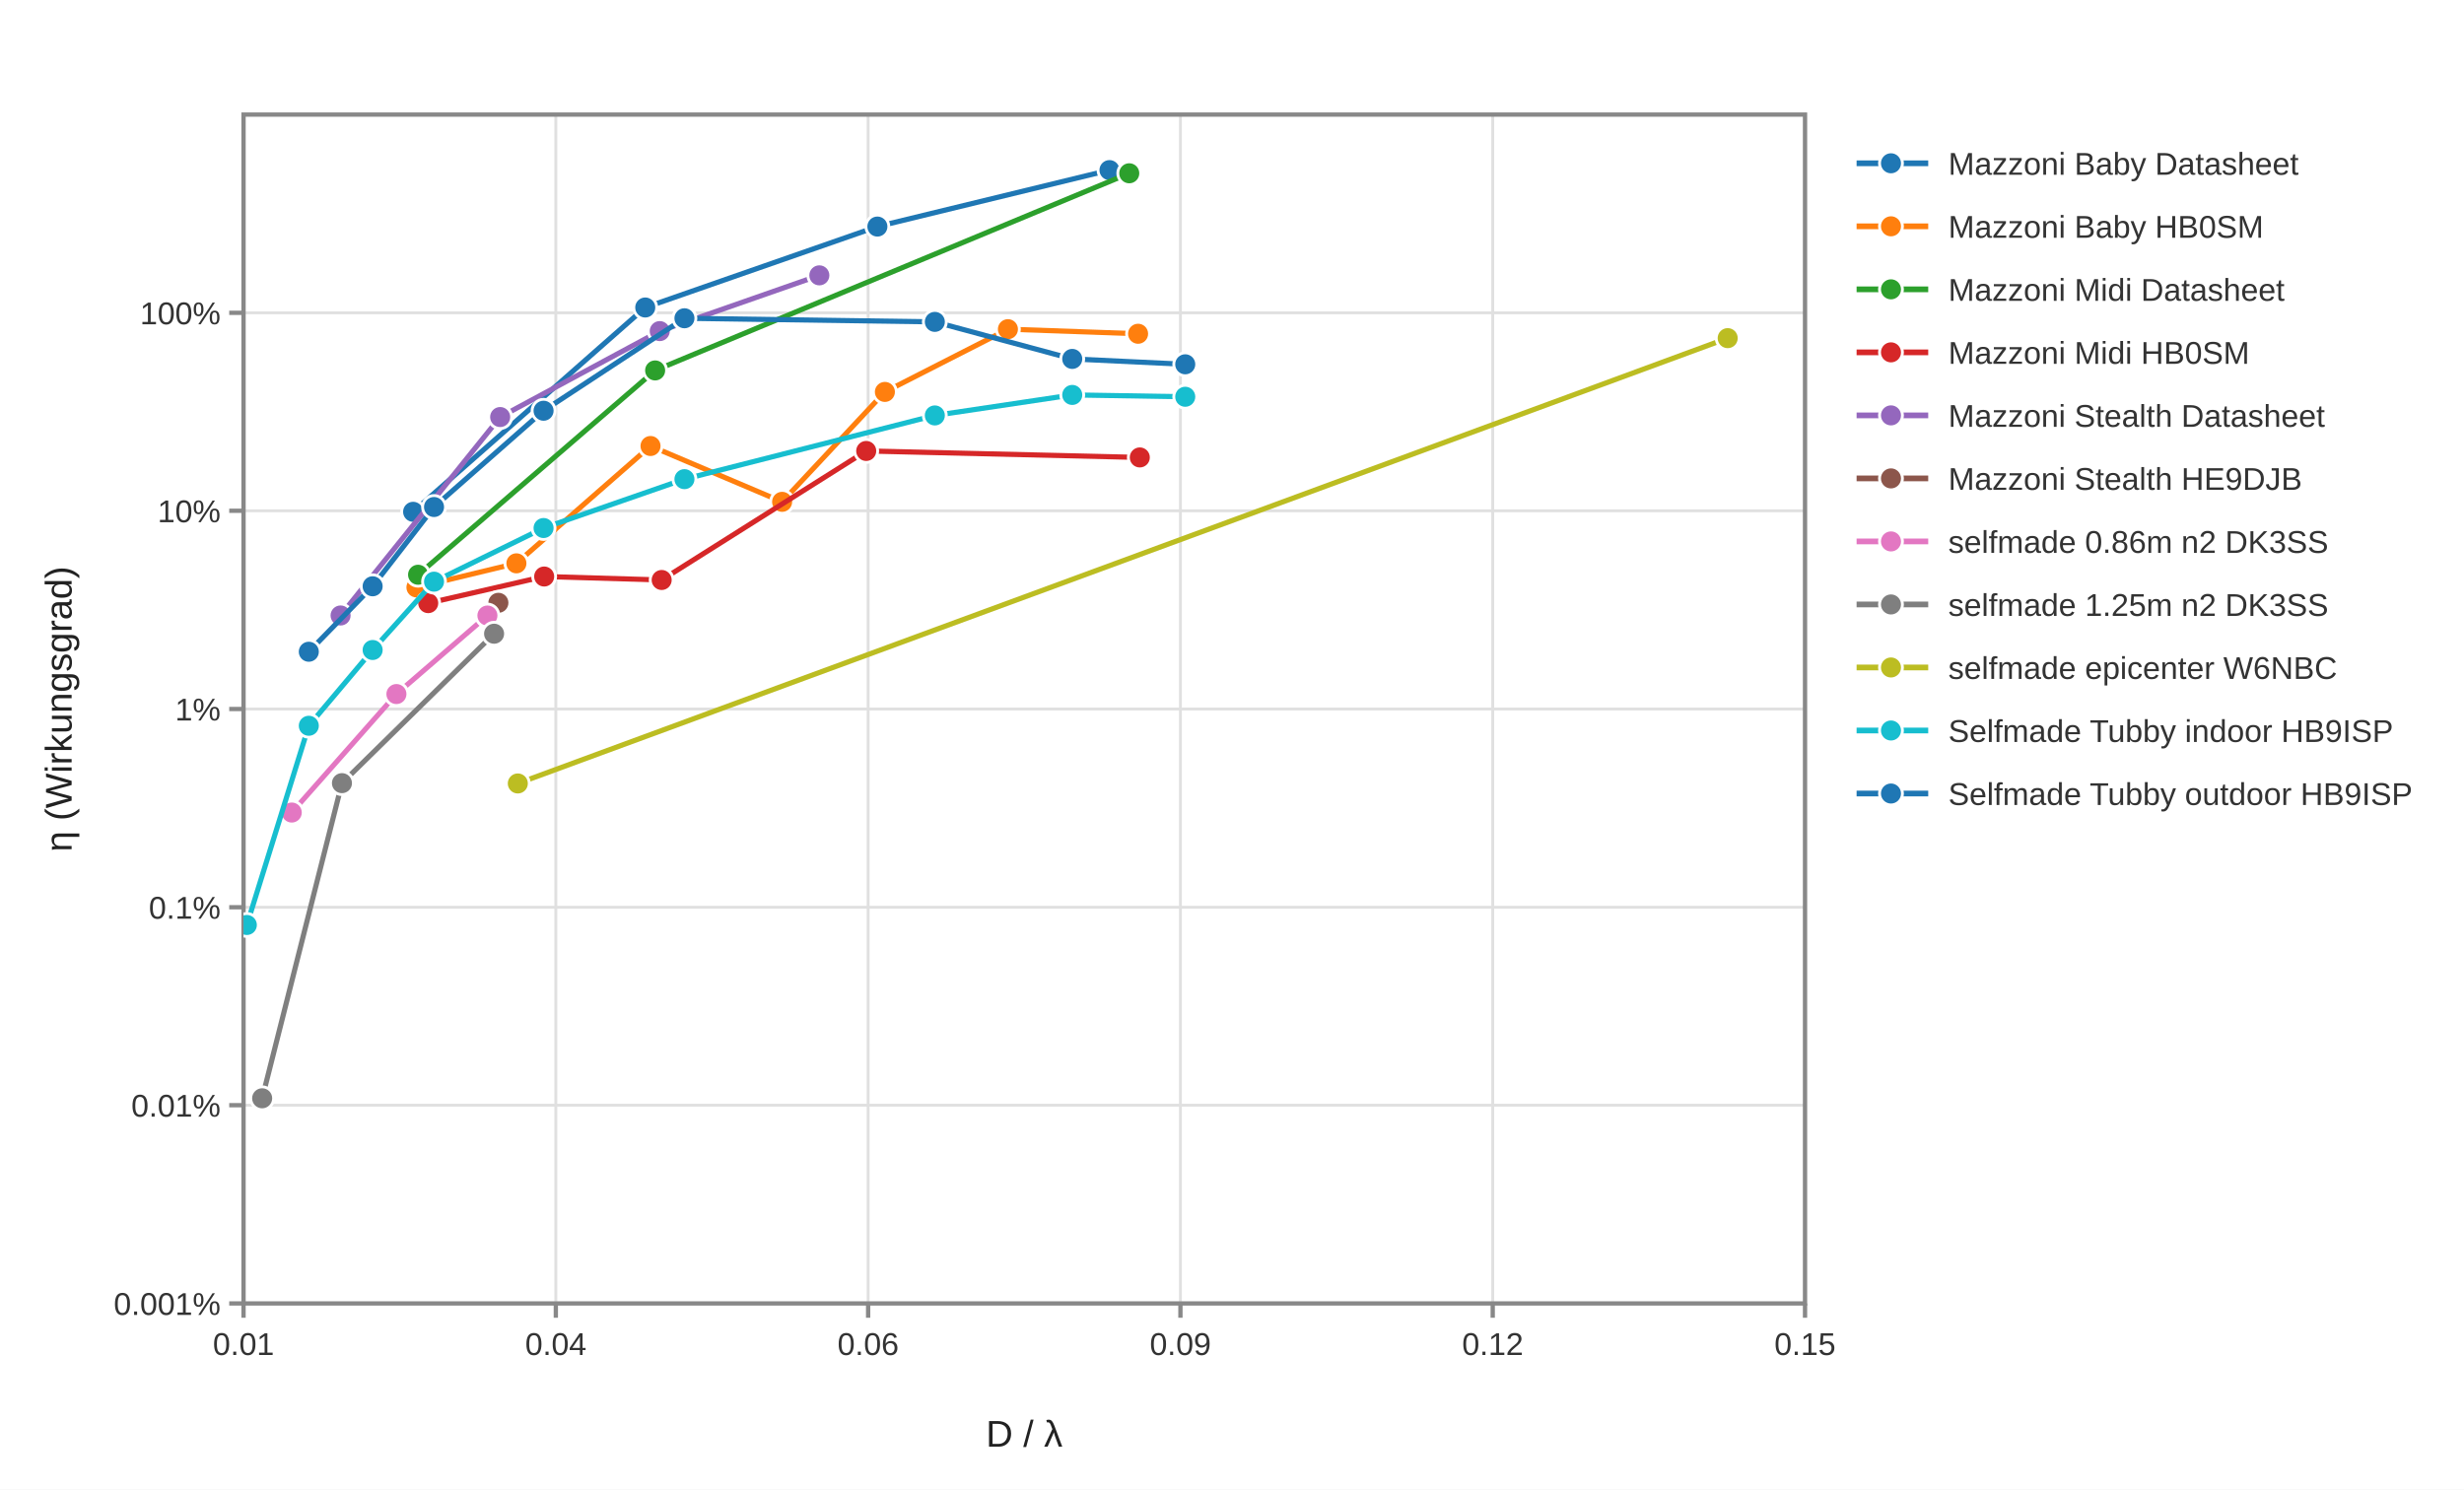
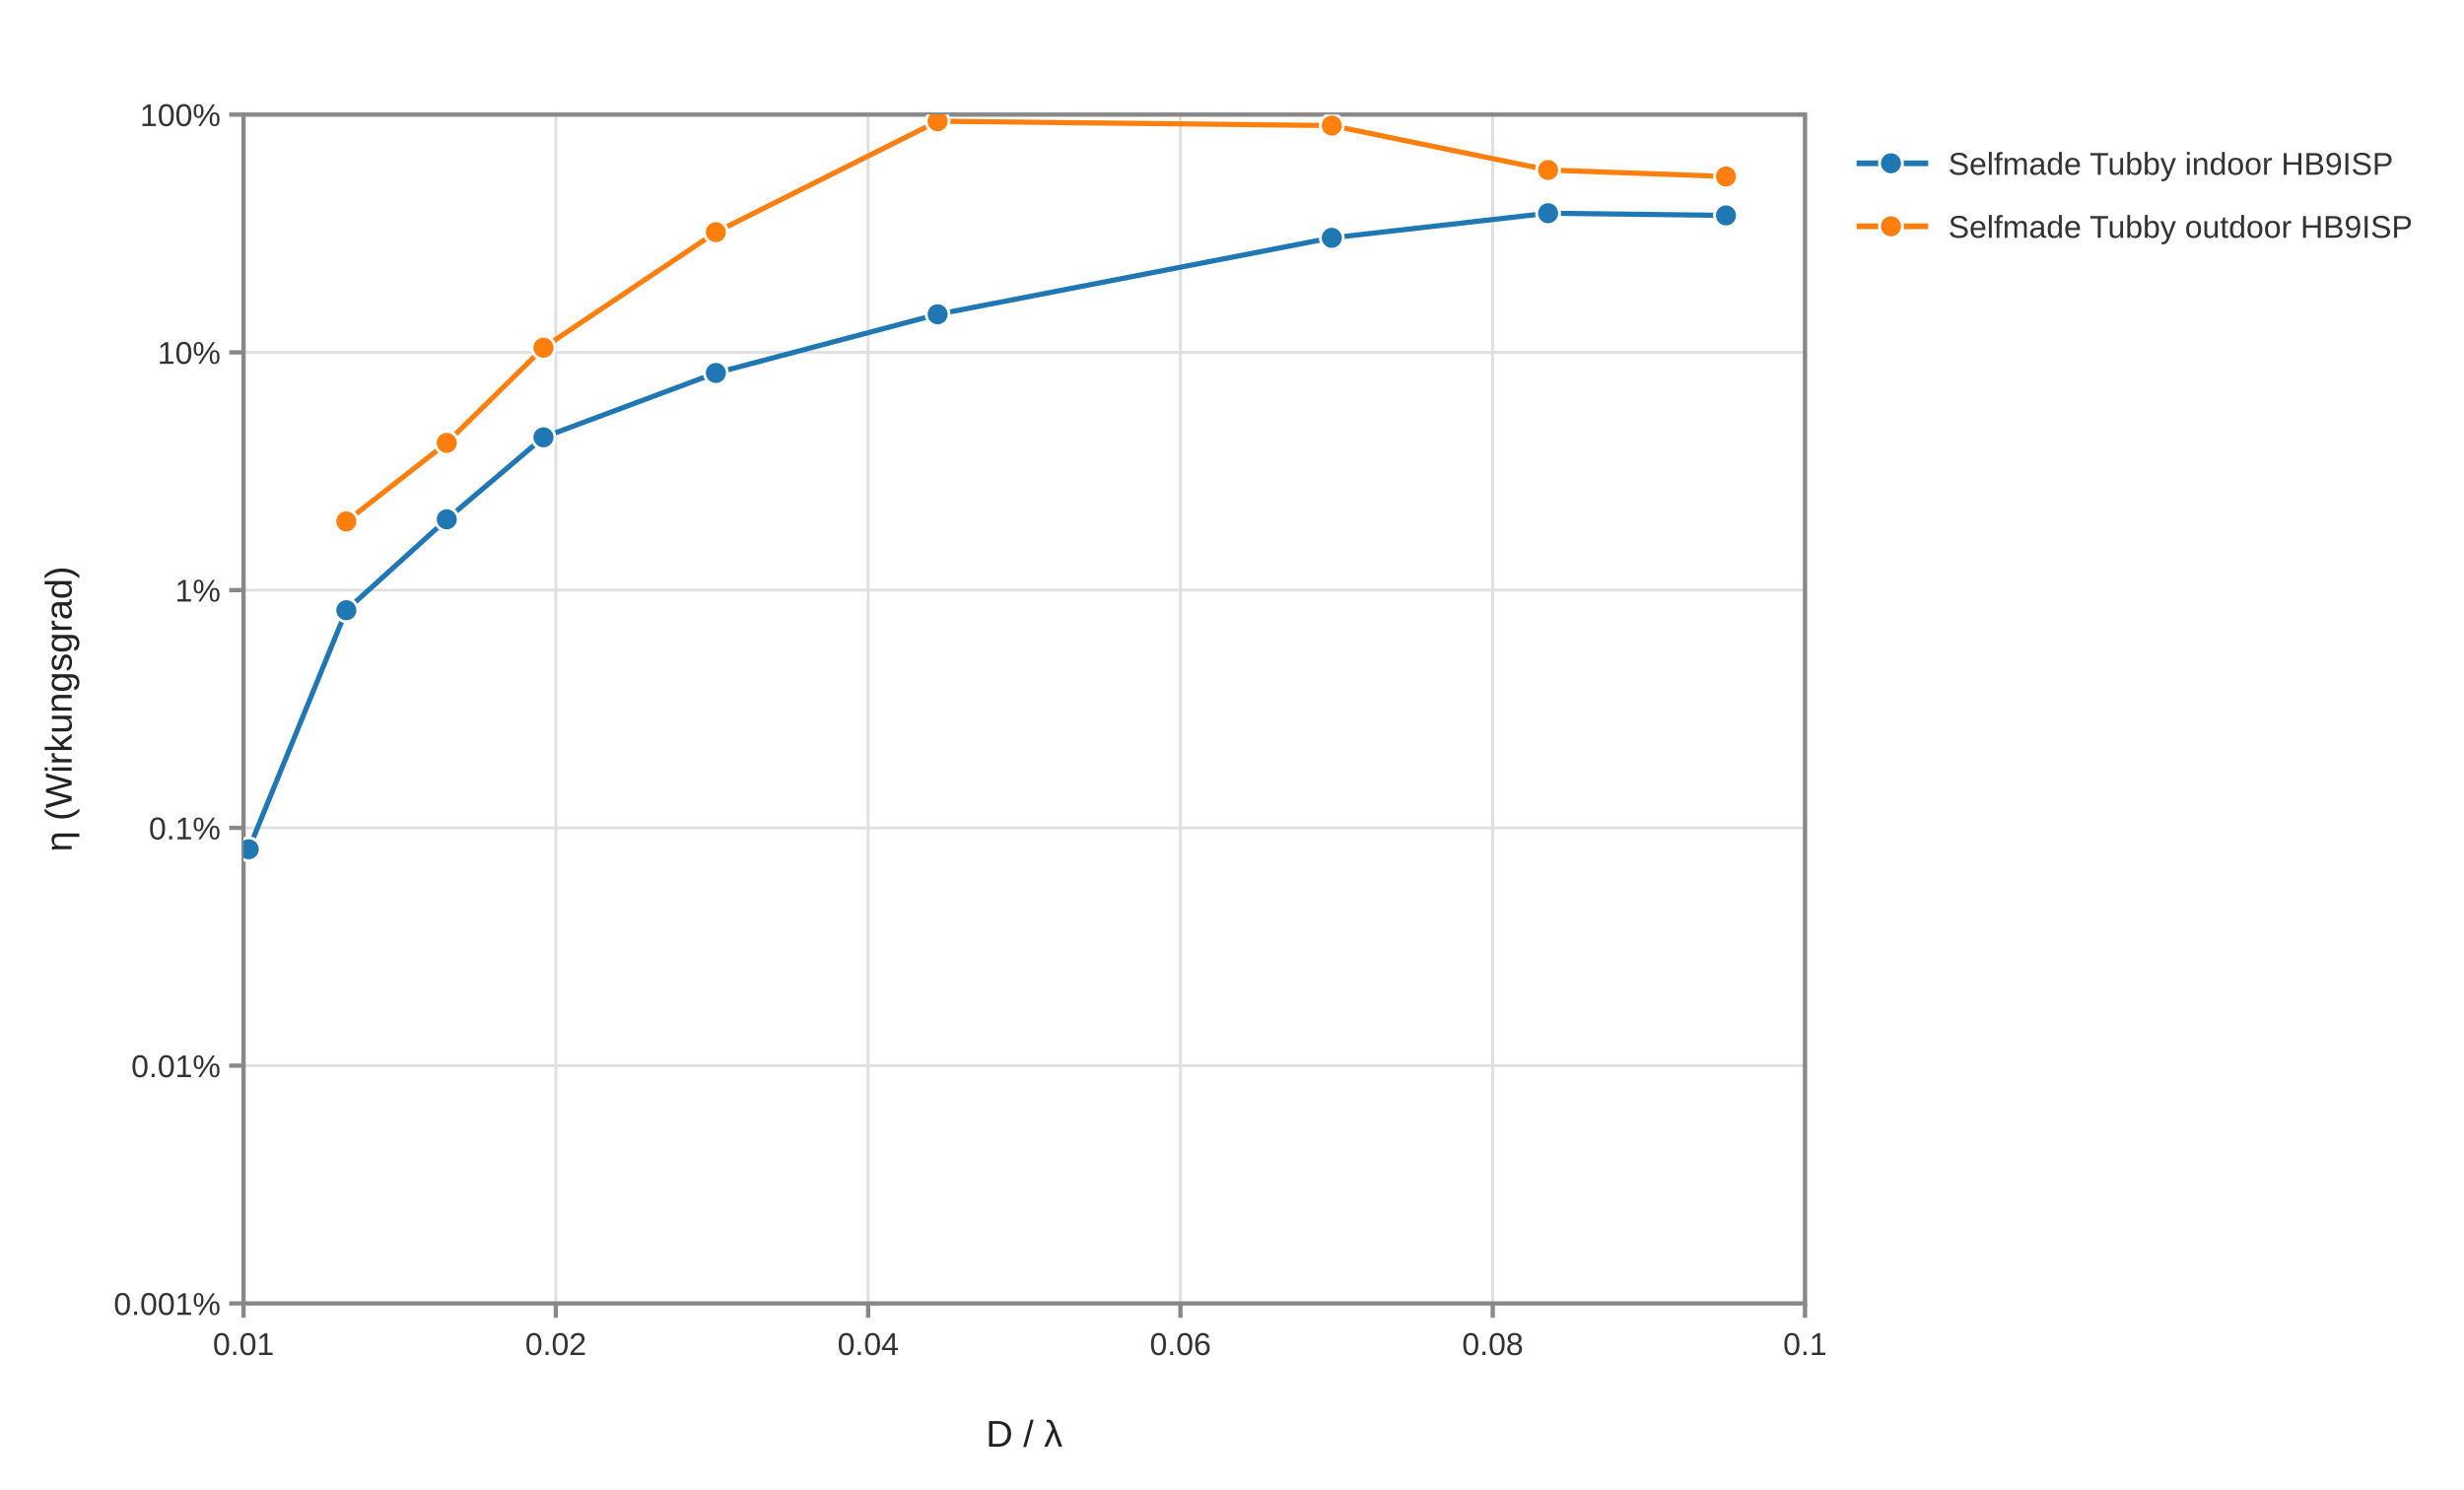
<svg xmlns="http://www.w3.org/2000/svg" width="860" height="520" viewBox="0 0 860 520">
  <rect width="860" height="520" fill="white" />
  <clipPath id="plotarea">
    <rect x="85" y="40" width="545" height="415" />
  </clipPath>
  <line x1="85.0" y1="40" x2="85.0" y2="455" stroke="#e0e0e0" stroke-width="1" />
  <line x1="194.0" y1="40" x2="194.0" y2="455" stroke="#e0e0e0" stroke-width="1" />
  <line x1="303.0" y1="40" x2="303.0" y2="455" stroke="#e0e0e0" stroke-width="1" />
  <line x1="412.0" y1="40" x2="412.0" y2="455" stroke="#e0e0e0" stroke-width="1" />
  <line x1="521.0" y1="40" x2="521.0" y2="455" stroke="#e0e0e0" stroke-width="1" />
  <line x1="630.0" y1="40" x2="630.0" y2="455" stroke="#e0e0e0" stroke-width="1" />
  <line x1="85" y1="455.0" x2="630" y2="455.0" stroke="#e0e0e0" stroke-width="1" />
-   <line x1="85" y1="385.8" x2="630" y2="385.8" stroke="#e0e0e0" stroke-width="1" />
-   <line x1="85" y1="316.7" x2="630" y2="316.7" stroke="#e0e0e0" stroke-width="1" />
-   <line x1="85" y1="247.5" x2="630" y2="247.5" stroke="#e0e0e0" stroke-width="1" />
-   <line x1="85" y1="178.3" x2="630" y2="178.3" stroke="#e0e0e0" stroke-width="1" />
-   <line x1="85" y1="109.2" x2="630" y2="109.2" stroke="#e0e0e0" stroke-width="1" />
+   <line x1="85" y1="372.0" x2="630" y2="372.0" stroke="#e0e0e0" stroke-width="1" />
+   <line x1="85" y1="289.0" x2="630" y2="289.0" stroke="#e0e0e0" stroke-width="1" />
+   <line x1="85" y1="206.0" x2="630" y2="206.0" stroke="#e0e0e0" stroke-width="1" />
+   <line x1="85" y1="123.0" x2="630" y2="123.0" stroke="#e0e0e0" stroke-width="1" />
  <line x1="85" y1="40.0" x2="630" y2="40.0" stroke="#e0e0e0" stroke-width="1" />
  <rect x="85" y="40" width="545" height="415" fill="none" stroke="#888" stroke-width="1.5" />
  <line x1="85.0" y1="455" x2="85.0" y2="460" stroke="#888" stroke-width="1.5" />
  <text x="85.0" y="473" text-anchor="middle" font-size="11" font-family="Arial,sans-serif" fill="#333">0.01</text>
  <line x1="194.0" y1="455" x2="194.0" y2="460" stroke="#888" stroke-width="1.5" />
-   <text x="194.0" y="473" text-anchor="middle" font-size="11" font-family="Arial,sans-serif" fill="#333">0.04</text>
+   <text x="194.0" y="473" text-anchor="middle" font-size="11" font-family="Arial,sans-serif" fill="#333">0.02</text>
  <line x1="303.0" y1="455" x2="303.0" y2="460" stroke="#888" stroke-width="1.5" />
-   <text x="303.0" y="473" text-anchor="middle" font-size="11" font-family="Arial,sans-serif" fill="#333">0.06</text>
+   <text x="303.0" y="473" text-anchor="middle" font-size="11" font-family="Arial,sans-serif" fill="#333">0.04</text>
  <line x1="412.0" y1="455" x2="412.0" y2="460" stroke="#888" stroke-width="1.5" />
-   <text x="412.0" y="473" text-anchor="middle" font-size="11" font-family="Arial,sans-serif" fill="#333">0.09</text>
+   <text x="412.0" y="473" text-anchor="middle" font-size="11" font-family="Arial,sans-serif" fill="#333">0.06</text>
  <line x1="521.0" y1="455" x2="521.0" y2="460" stroke="#888" stroke-width="1.5" />
-   <text x="521.0" y="473" text-anchor="middle" font-size="11" font-family="Arial,sans-serif" fill="#333">0.12</text>
+   <text x="521.0" y="473" text-anchor="middle" font-size="11" font-family="Arial,sans-serif" fill="#333">0.08</text>
  <line x1="630.0" y1="455" x2="630.0" y2="460" stroke="#888" stroke-width="1.5" />
-   <text x="630.0" y="473" text-anchor="middle" font-size="11" font-family="Arial,sans-serif" fill="#333">0.15</text>
+   <text x="630.0" y="473" text-anchor="middle" font-size="11" font-family="Arial,sans-serif" fill="#333">0.1</text>
  <line x1="80" y1="455.0" x2="85" y2="455.0" stroke="#888" stroke-width="1.5" />
  <text x="77" y="459.0" text-anchor="end" font-size="11" font-family="Arial,sans-serif" fill="#333">0.001%</text>
-   <line x1="80" y1="385.8" x2="85" y2="385.8" stroke="#888" stroke-width="1.5" />
-   <text x="77" y="389.8" text-anchor="end" font-size="11" font-family="Arial,sans-serif" fill="#333">0.01%</text>
-   <line x1="80" y1="316.7" x2="85" y2="316.7" stroke="#888" stroke-width="1.5" />
-   <text x="77" y="320.7" text-anchor="end" font-size="11" font-family="Arial,sans-serif" fill="#333">0.1%</text>
-   <line x1="80" y1="247.5" x2="85" y2="247.5" stroke="#888" stroke-width="1.5" />
-   <text x="77" y="251.5" text-anchor="end" font-size="11" font-family="Arial,sans-serif" fill="#333">1%</text>
-   <line x1="80" y1="178.3" x2="85" y2="178.3" stroke="#888" stroke-width="1.5" />
-   <text x="77" y="182.3" text-anchor="end" font-size="11" font-family="Arial,sans-serif" fill="#333">10%</text>
-   <line x1="80" y1="109.2" x2="85" y2="109.2" stroke="#888" stroke-width="1.5" />
-   <text x="77" y="113.2" text-anchor="end" font-size="11" font-family="Arial,sans-serif" fill="#333">100%</text>
+   <line x1="80" y1="372.0" x2="85" y2="372.0" stroke="#888" stroke-width="1.5" />
+   <text x="77" y="376.0" text-anchor="end" font-size="11" font-family="Arial,sans-serif" fill="#333">0.01%</text>
+   <line x1="80" y1="289.0" x2="85" y2="289.0" stroke="#888" stroke-width="1.5" />
+   <text x="77" y="293.0" text-anchor="end" font-size="11" font-family="Arial,sans-serif" fill="#333">0.1%</text>
+   <line x1="80" y1="206.0" x2="85" y2="206.0" stroke="#888" stroke-width="1.5" />
+   <text x="77" y="210.0" text-anchor="end" font-size="11" font-family="Arial,sans-serif" fill="#333">1%</text>
+   <line x1="80" y1="123.0" x2="85" y2="123.0" stroke="#888" stroke-width="1.5" />
+   <text x="77" y="127.0" text-anchor="end" font-size="11" font-family="Arial,sans-serif" fill="#333">10%</text>
+   <line x1="80" y1="40.0" x2="85" y2="40.0" stroke="#888" stroke-width="1.5" />
+   <text x="77" y="44.0" text-anchor="end" font-size="11" font-family="Arial,sans-serif" fill="#333">100%</text>
  <text x="357.5" y="505" text-anchor="middle" font-size="13" font-family="Arial,sans-serif" fill="#222">D / λ</text>
  <text transform="rotate(-90 25 247.5)" x="25" y="247.5" text-anchor="middle" font-size="13" font-family="Arial,sans-serif" fill="#222">η (Wirkungsgrad)</text>
-   <polyline points="144.19,178.66 225.21,107.34 306.23,79.09 387.24,59.38" fill="none" stroke="#1f77b4" stroke-width="1.8" clip-path="url(#plotarea)" />
-   <circle cx="144.19" cy="178.66" r="4" fill="#1f77b4" stroke="white" stroke-width="1" clip-path="url(#plotarea)" />
-   <circle cx="225.21" cy="107.34" r="4" fill="#1f77b4" stroke="white" stroke-width="1" clip-path="url(#plotarea)" />
-   <circle cx="306.23" cy="79.09" r="4" fill="#1f77b4" stroke="white" stroke-width="1" clip-path="url(#plotarea)" />
-   <circle cx="387.24" cy="59.38" r="4" fill="#1f77b4" stroke="white" stroke-width="1" clip-path="url(#plotarea)" />
-   <polyline points="145.35,205.05 180.24,196.65 227.05,155.69 272.98,175.18 308.85,136.81 351.79,114.91 397.22,116.51" fill="none" stroke="#ff7f0e" stroke-width="1.8" clip-path="url(#plotarea)" />
-   <circle cx="145.35" cy="205.05" r="4" fill="#ff7f0e" stroke="white" stroke-width="1" clip-path="url(#plotarea)" />
-   <circle cx="180.24" cy="196.65" r="4" fill="#ff7f0e" stroke="white" stroke-width="1" clip-path="url(#plotarea)" />
-   <circle cx="227.05" cy="155.69" r="4" fill="#ff7f0e" stroke="white" stroke-width="1" clip-path="url(#plotarea)" />
-   <circle cx="272.98" cy="175.18" r="4" fill="#ff7f0e" stroke="white" stroke-width="1" clip-path="url(#plotarea)" />
-   <circle cx="308.85" cy="136.81" r="4" fill="#ff7f0e" stroke="white" stroke-width="1" clip-path="url(#plotarea)" />
-   <circle cx="351.79" cy="114.91" r="4" fill="#ff7f0e" stroke="white" stroke-width="1" clip-path="url(#plotarea)" />
-   <circle cx="397.22" cy="116.51" r="4" fill="#ff7f0e" stroke="white" stroke-width="1" clip-path="url(#plotarea)" />
-   <polyline points="145.92,200.63 228.66,129.31 394.14,60.49" fill="none" stroke="#2ca02c" stroke-width="1.8" clip-path="url(#plotarea)" />
-   <circle cx="145.92" cy="200.63" r="4" fill="#2ca02c" stroke="white" stroke-width="1" clip-path="url(#plotarea)" />
-   <circle cx="228.66" cy="129.31" r="4" fill="#2ca02c" stroke="white" stroke-width="1" clip-path="url(#plotarea)" />
-   <circle cx="394.14" cy="60.49" r="4" fill="#2ca02c" stroke="white" stroke-width="1" clip-path="url(#plotarea)" />
-   <polyline points="149.46,210.54 189.93,201.25 230.94,202.46 302.33,157.42 397.82,159.68" fill="none" stroke="#d62728" stroke-width="1.8" clip-path="url(#plotarea)" />
-   <circle cx="149.46" cy="210.54" r="4" fill="#d62728" stroke="white" stroke-width="1" clip-path="url(#plotarea)" />
-   <circle cx="189.93" cy="201.25" r="4" fill="#d62728" stroke="white" stroke-width="1" clip-path="url(#plotarea)" />
-   <circle cx="230.94" cy="202.46" r="4" fill="#d62728" stroke="white" stroke-width="1" clip-path="url(#plotarea)" />
-   <circle cx="302.33" cy="157.42" r="4" fill="#d62728" stroke="white" stroke-width="1" clip-path="url(#plotarea)" />
-   <circle cx="397.82" cy="159.68" r="4" fill="#d62728" stroke="white" stroke-width="1" clip-path="url(#plotarea)" />
-   <polyline points="118.87,214.85 174.57,145.58 230.27,115.58 285.97,96.12" fill="none" stroke="#9467bd" stroke-width="1.8" clip-path="url(#plotarea)" />
-   <circle cx="118.87" cy="214.85" r="4" fill="#9467bd" stroke="white" stroke-width="1" clip-path="url(#plotarea)" />
-   <circle cx="174.57" cy="145.58" r="4" fill="#9467bd" stroke="white" stroke-width="1" clip-path="url(#plotarea)" />
-   <circle cx="230.27" cy="115.58" r="4" fill="#9467bd" stroke="white" stroke-width="1" clip-path="url(#plotarea)" />
-   <circle cx="285.97" cy="96.12" r="4" fill="#9467bd" stroke="white" stroke-width="1" clip-path="url(#plotarea)" />
-   <polyline points="173.95,210.43" fill="none" stroke="#8c564b" stroke-width="1.8" clip-path="url(#plotarea)" />
-   <circle cx="173.95" cy="210.43" r="4" fill="#8c564b" stroke="white" stroke-width="1" clip-path="url(#plotarea)" />
-   <polyline points="101.83,283.64 138.36,242.28 170.12,214.87" fill="none" stroke="#e377c2" stroke-width="1.8" clip-path="url(#plotarea)" />
-   <circle cx="101.83" cy="283.64" r="4" fill="#e377c2" stroke="white" stroke-width="1" clip-path="url(#plotarea)" />
-   <circle cx="138.36" cy="242.28" r="4" fill="#e377c2" stroke="white" stroke-width="1" clip-path="url(#plotarea)" />
-   <circle cx="170.12" cy="214.87" r="4" fill="#e377c2" stroke="white" stroke-width="1" clip-path="url(#plotarea)" />
-   <polyline points="91.50,383.39 119.35,273.38 172.45,221.22" fill="none" stroke="#7f7f7f" stroke-width="1.8" clip-path="url(#plotarea)" />
-   <circle cx="91.50" cy="383.39" r="4" fill="#7f7f7f" stroke="white" stroke-width="1" clip-path="url(#plotarea)" />
-   <circle cx="119.35" cy="273.38" r="4" fill="#7f7f7f" stroke="white" stroke-width="1" clip-path="url(#plotarea)" />
-   <circle cx="172.45" cy="221.22" r="4" fill="#7f7f7f" stroke="white" stroke-width="1" clip-path="url(#plotarea)" />
-   <polyline points="180.73,273.49 603.01,118.04" fill="none" stroke="#bcbd22" stroke-width="1.8" clip-path="url(#plotarea)" />
-   <circle cx="180.73" cy="273.49" r="4" fill="#bcbd22" stroke="white" stroke-width="1" clip-path="url(#plotarea)" />
-   <circle cx="603.01" cy="118.04" r="4" fill="#bcbd22" stroke="white" stroke-width="1" clip-path="url(#plotarea)" />
-   <polyline points="86.15,322.89 107.78,253.35 130.06,226.90 151.49,203.05 189.72,184.32 238.89,167.26 326.28,145.02 374.24,137.86 413.68,138.50" fill="none" stroke="#17becf" stroke-width="1.8" clip-path="url(#plotarea)" />
-   <circle cx="86.15" cy="322.89" r="4" fill="#17becf" stroke="white" stroke-width="1" clip-path="url(#plotarea)" />
-   <circle cx="107.78" cy="253.35" r="4" fill="#17becf" stroke="white" stroke-width="1" clip-path="url(#plotarea)" />
-   <circle cx="130.06" cy="226.90" r="4" fill="#17becf" stroke="white" stroke-width="1" clip-path="url(#plotarea)" />
-   <circle cx="151.49" cy="203.05" r="4" fill="#17becf" stroke="white" stroke-width="1" clip-path="url(#plotarea)" />
-   <circle cx="189.72" cy="184.32" r="4" fill="#17becf" stroke="white" stroke-width="1" clip-path="url(#plotarea)" />
-   <circle cx="238.89" cy="167.26" r="4" fill="#17becf" stroke="white" stroke-width="1" clip-path="url(#plotarea)" />
-   <circle cx="326.28" cy="145.02" r="4" fill="#17becf" stroke="white" stroke-width="1" clip-path="url(#plotarea)" />
-   <circle cx="374.24" cy="137.86" r="4" fill="#17becf" stroke="white" stroke-width="1" clip-path="url(#plotarea)" />
-   <circle cx="413.68" cy="138.50" r="4" fill="#17becf" stroke="white" stroke-width="1" clip-path="url(#plotarea)" />
-   <polyline points="107.78,227.51 130.06,204.66 151.49,176.99 189.72,143.38 238.89,111.10 326.28,112.36 374.24,125.29 413.68,127.17" fill="none" stroke="#1f77b4" stroke-width="1.8" clip-path="url(#plotarea)" />
-   <circle cx="107.78" cy="227.51" r="4" fill="#1f77b4" stroke="white" stroke-width="1" clip-path="url(#plotarea)" />
-   <circle cx="130.06" cy="204.66" r="4" fill="#1f77b4" stroke="white" stroke-width="1" clip-path="url(#plotarea)" />
-   <circle cx="151.49" cy="176.99" r="4" fill="#1f77b4" stroke="white" stroke-width="1" clip-path="url(#plotarea)" />
-   <circle cx="189.72" cy="143.38" r="4" fill="#1f77b4" stroke="white" stroke-width="1" clip-path="url(#plotarea)" />
-   <circle cx="238.89" cy="111.10" r="4" fill="#1f77b4" stroke="white" stroke-width="1" clip-path="url(#plotarea)" />
-   <circle cx="326.28" cy="112.36" r="4" fill="#1f77b4" stroke="white" stroke-width="1" clip-path="url(#plotarea)" />
-   <circle cx="374.24" cy="125.29" r="4" fill="#1f77b4" stroke="white" stroke-width="1" clip-path="url(#plotarea)" />
-   <circle cx="413.68" cy="127.17" r="4" fill="#1f77b4" stroke="white" stroke-width="1" clip-path="url(#plotarea)" />
+   <polyline points="86.81,296.46 120.87,213.02 155.93,181.28 189.68,152.65 249.86,130.19 327.26,109.71 464.83,83.02 540.32,74.43 602.41,75.20" fill="none" stroke="#1f77b4" stroke-width="1.8" clip-path="url(#plotarea)" />
+   <circle cx="86.81" cy="296.46" r="4" fill="#1f77b4" stroke="white" stroke-width="1" clip-path="url(#plotarea)" />
+   <circle cx="120.87" cy="213.02" r="4" fill="#1f77b4" stroke="white" stroke-width="1" clip-path="url(#plotarea)" />
+   <circle cx="155.93" cy="181.28" r="4" fill="#1f77b4" stroke="white" stroke-width="1" clip-path="url(#plotarea)" />
+   <circle cx="189.68" cy="152.65" r="4" fill="#1f77b4" stroke="white" stroke-width="1" clip-path="url(#plotarea)" />
+   <circle cx="249.86" cy="130.19" r="4" fill="#1f77b4" stroke="white" stroke-width="1" clip-path="url(#plotarea)" />
+   <circle cx="327.26" cy="109.71" r="4" fill="#1f77b4" stroke="white" stroke-width="1" clip-path="url(#plotarea)" />
+   <circle cx="464.83" cy="83.02" r="4" fill="#1f77b4" stroke="white" stroke-width="1" clip-path="url(#plotarea)" />
+   <circle cx="540.32" cy="74.43" r="4" fill="#1f77b4" stroke="white" stroke-width="1" clip-path="url(#plotarea)" />
+   <circle cx="602.41" cy="75.20" r="4" fill="#1f77b4" stroke="white" stroke-width="1" clip-path="url(#plotarea)" />
+   <polyline points="120.87,182.02 155.93,154.60 189.68,121.38 249.86,81.05 327.26,42.32 464.83,43.83 540.32,59.35 602.41,61.61" fill="none" stroke="#ff7f0e" stroke-width="1.8" clip-path="url(#plotarea)" />
+   <circle cx="120.87" cy="182.02" r="4" fill="#ff7f0e" stroke="white" stroke-width="1" clip-path="url(#plotarea)" />
+   <circle cx="155.93" cy="154.60" r="4" fill="#ff7f0e" stroke="white" stroke-width="1" clip-path="url(#plotarea)" />
+   <circle cx="189.68" cy="121.38" r="4" fill="#ff7f0e" stroke="white" stroke-width="1" clip-path="url(#plotarea)" />
+   <circle cx="249.86" cy="81.05" r="4" fill="#ff7f0e" stroke="white" stroke-width="1" clip-path="url(#plotarea)" />
+   <circle cx="327.26" cy="42.32" r="4" fill="#ff7f0e" stroke="white" stroke-width="1" clip-path="url(#plotarea)" />
+   <circle cx="464.83" cy="43.83" r="4" fill="#ff7f0e" stroke="white" stroke-width="1" clip-path="url(#plotarea)" />
+   <circle cx="540.32" cy="59.35" r="4" fill="#ff7f0e" stroke="white" stroke-width="1" clip-path="url(#plotarea)" />
+   <circle cx="602.41" cy="61.61" r="4" fill="#ff7f0e" stroke="white" stroke-width="1" clip-path="url(#plotarea)" />
  <line x1="648" y1="57" x2="673" y2="57" stroke="#1f77b4" stroke-width="2" />
  <circle cx="660" cy="57" r="4" fill="#1f77b4" stroke="white" stroke-width="1" />
-   <text x="680" y="61" font-size="11" font-family="Arial,sans-serif" fill="#333">Mazzoni Baby Datasheet</text>
+   <text x="680" y="61" font-size="11" font-family="Arial,sans-serif" fill="#333">Selfmade Tubby indoor HB9ISP</text>
  <line x1="648" y1="79" x2="673" y2="79" stroke="#ff7f0e" stroke-width="2" />
  <circle cx="660" cy="79" r="4" fill="#ff7f0e" stroke="white" stroke-width="1" />
-   <text x="680" y="83" font-size="11" font-family="Arial,sans-serif" fill="#333">Mazzoni Baby HB0SM</text>
-   <line x1="648" y1="101" x2="673" y2="101" stroke="#2ca02c" stroke-width="2" />
-   <circle cx="660" cy="101" r="4" fill="#2ca02c" stroke="white" stroke-width="1" />
-   <text x="680" y="105" font-size="11" font-family="Arial,sans-serif" fill="#333">Mazzoni Midi Datasheet</text>
-   <line x1="648" y1="123" x2="673" y2="123" stroke="#d62728" stroke-width="2" />
-   <circle cx="660" cy="123" r="4" fill="#d62728" stroke="white" stroke-width="1" />
-   <text x="680" y="127" font-size="11" font-family="Arial,sans-serif" fill="#333">Mazzoni Midi HB0SM</text>
-   <line x1="648" y1="145" x2="673" y2="145" stroke="#9467bd" stroke-width="2" />
-   <circle cx="660" cy="145" r="4" fill="#9467bd" stroke="white" stroke-width="1" />
-   <text x="680" y="149" font-size="11" font-family="Arial,sans-serif" fill="#333">Mazzoni Stealth Datasheet</text>
-   <line x1="648" y1="167" x2="673" y2="167" stroke="#8c564b" stroke-width="2" />
-   <circle cx="660" cy="167" r="4" fill="#8c564b" stroke="white" stroke-width="1" />
-   <text x="680" y="171" font-size="11" font-family="Arial,sans-serif" fill="#333">Mazzoni Stealth HE9DJB</text>
-   <line x1="648" y1="189" x2="673" y2="189" stroke="#e377c2" stroke-width="2" />
-   <circle cx="660" cy="189" r="4" fill="#e377c2" stroke="white" stroke-width="1" />
-   <text x="680" y="193" font-size="11" font-family="Arial,sans-serif" fill="#333">selfmade 0.86m n2 DK3SS</text>
-   <line x1="648" y1="211" x2="673" y2="211" stroke="#7f7f7f" stroke-width="2" />
-   <circle cx="660" cy="211" r="4" fill="#7f7f7f" stroke="white" stroke-width="1" />
-   <text x="680" y="215" font-size="11" font-family="Arial,sans-serif" fill="#333">selfmade 1.25m n2 DK3SS</text>
-   <line x1="648" y1="233" x2="673" y2="233" stroke="#bcbd22" stroke-width="2" />
-   <circle cx="660" cy="233" r="4" fill="#bcbd22" stroke="white" stroke-width="1" />
-   <text x="680" y="237" font-size="11" font-family="Arial,sans-serif" fill="#333">selfmade epicenter W6NBC</text>
-   <line x1="648" y1="255" x2="673" y2="255" stroke="#17becf" stroke-width="2" />
-   <circle cx="660" cy="255" r="4" fill="#17becf" stroke="white" stroke-width="1" />
-   <text x="680" y="259" font-size="11" font-family="Arial,sans-serif" fill="#333">Selfmade Tubby indoor HB9ISP</text>
-   <line x1="648" y1="277" x2="673" y2="277" stroke="#1f77b4" stroke-width="2" />
-   <circle cx="660" cy="277" r="4" fill="#1f77b4" stroke="white" stroke-width="1" />
-   <text x="680" y="281" font-size="11" font-family="Arial,sans-serif" fill="#333">Selfmade Tubby outdoor HB9ISP</text>
+   <text x="680" y="83" font-size="11" font-family="Arial,sans-serif" fill="#333">Selfmade Tubby outdoor HB9ISP</text>
</svg>
